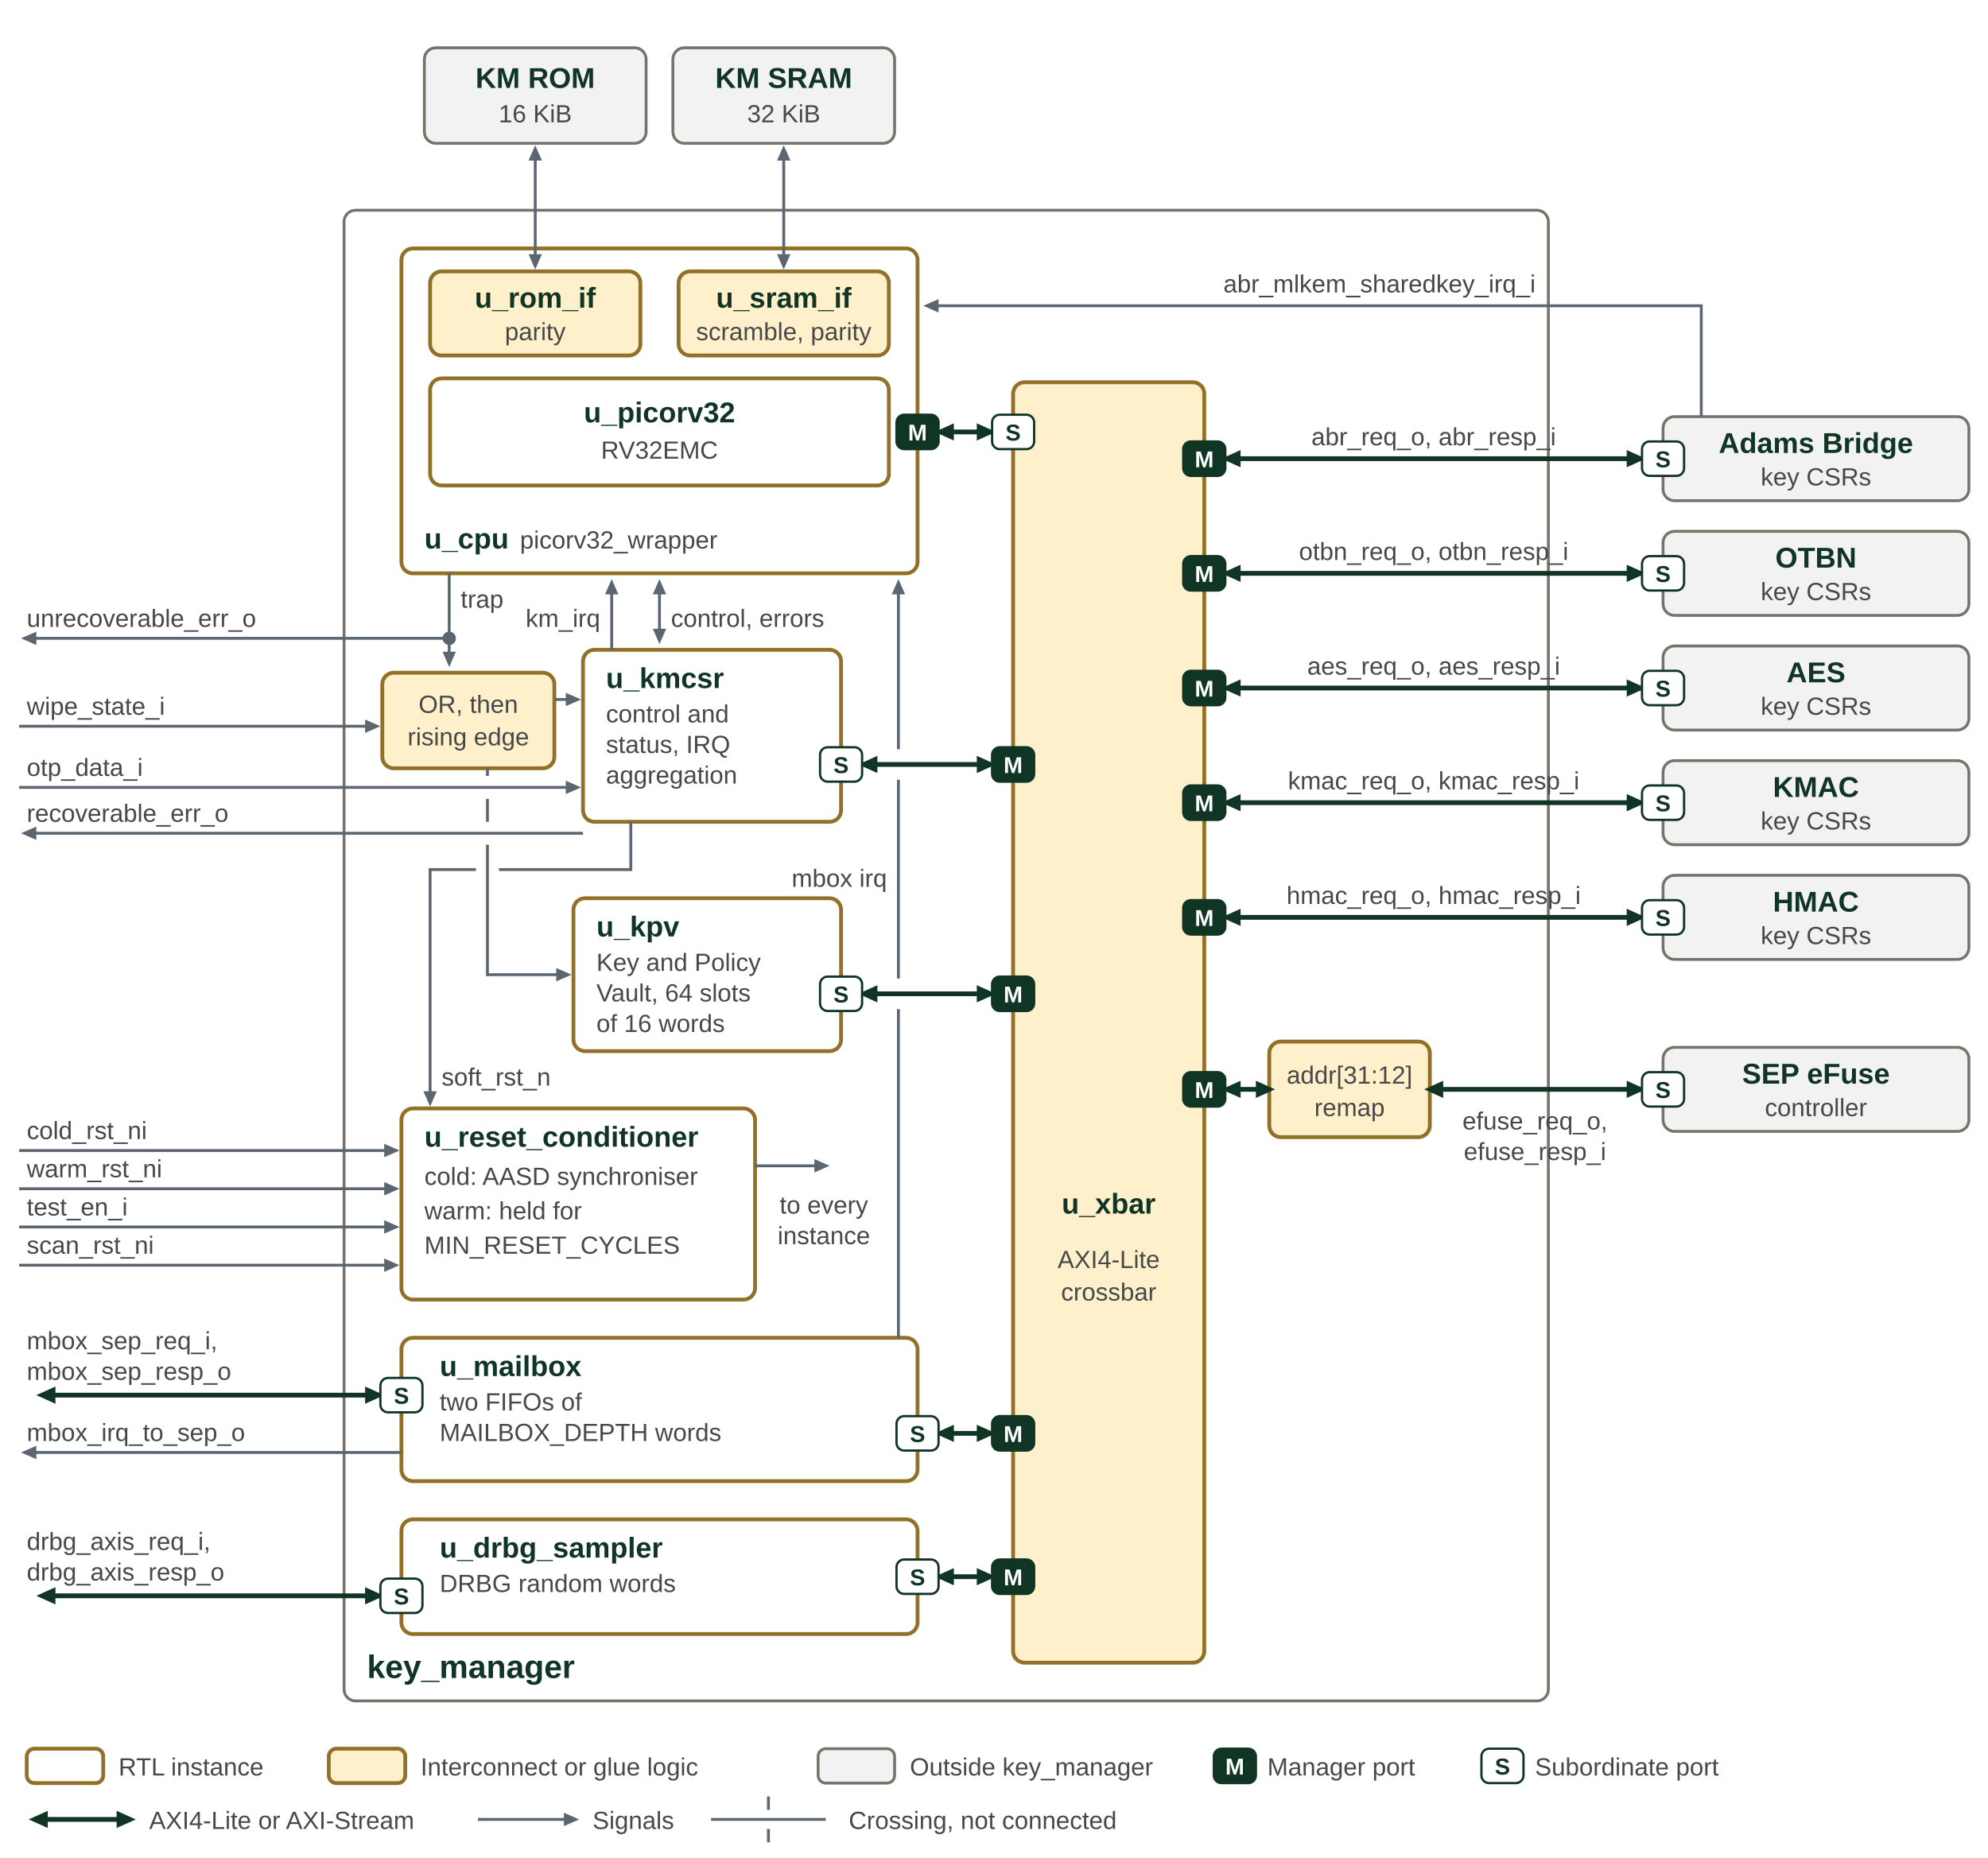
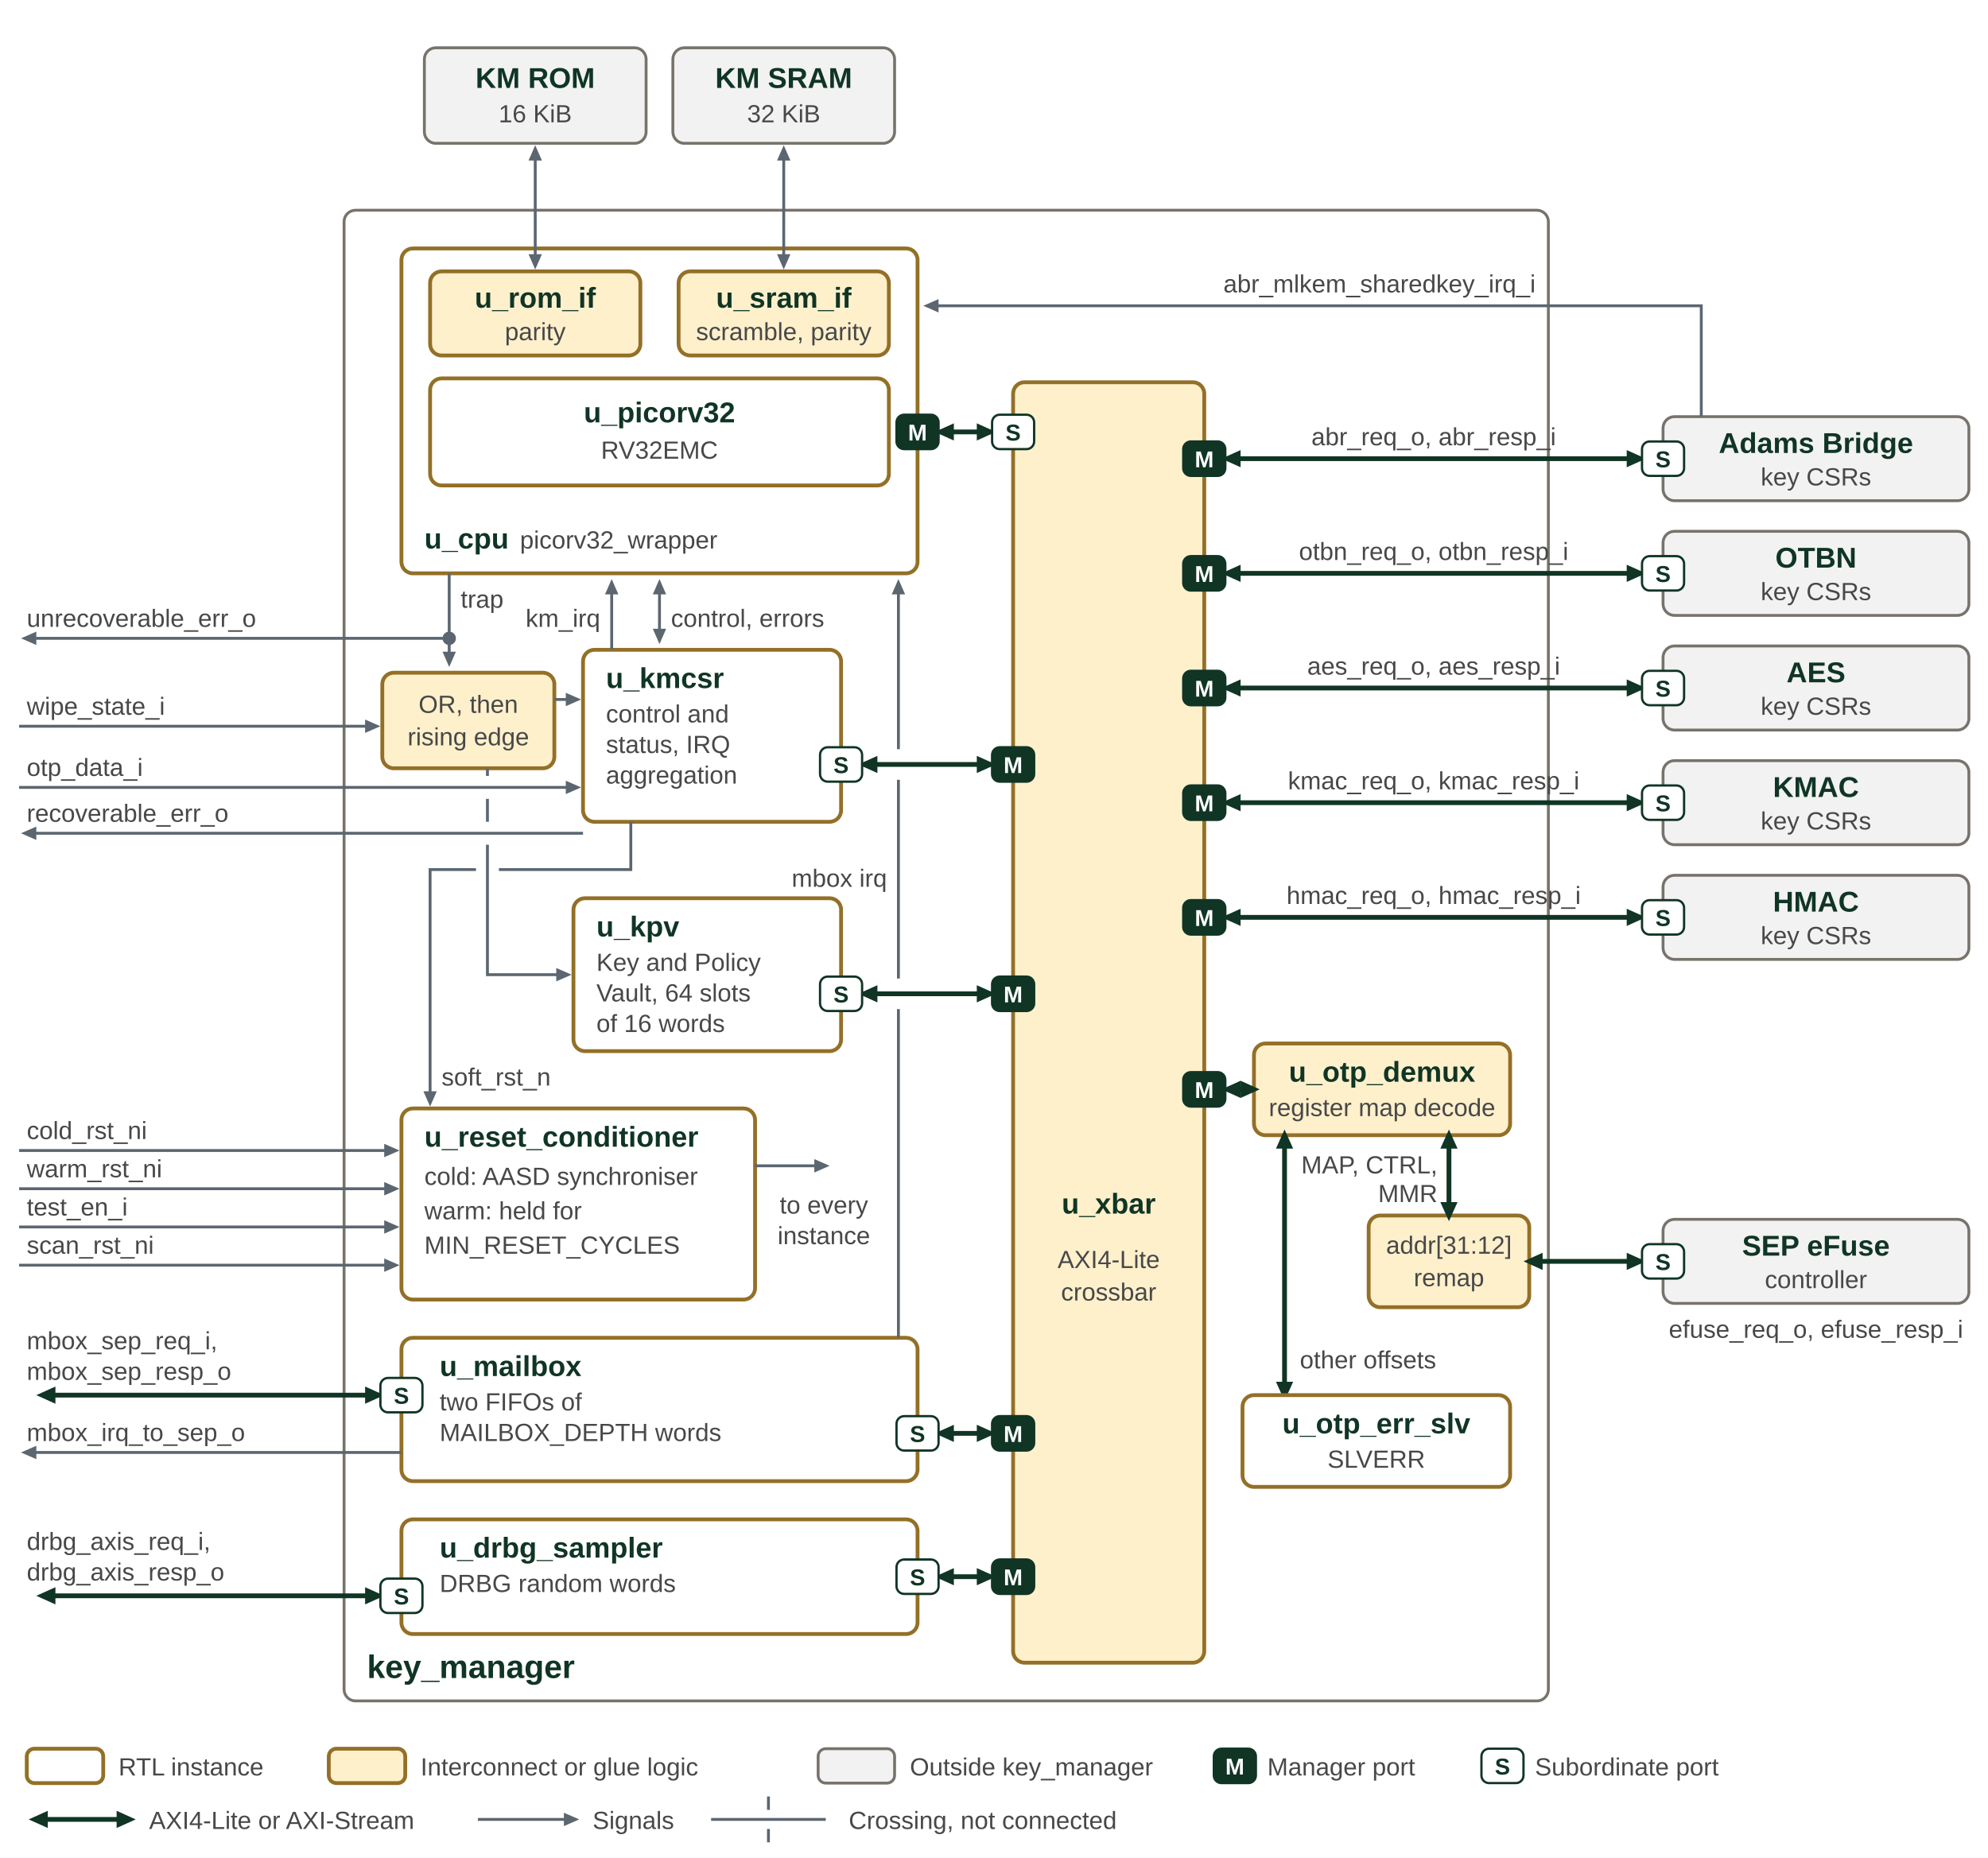
<svg xmlns="http://www.w3.org/2000/svg" width="1040" height="972" viewBox="0 0 1040 972" role="img" aria-labelledby="title desc">
  <defs>
    <marker id="ae" markerUnits="userSpaceOnUse" markerWidth="10" markerHeight="9" refX="7" refY="4.5" orient="auto">
      <path d="M0,0 L10,4.5 L0,9 Z" fill="#103525" />
    </marker>
    <marker id="as" markerUnits="userSpaceOnUse" markerWidth="10" markerHeight="9" refX="3" refY="4.5" orient="auto">
      <path d="M10,0 L0,4.5 L10,9 Z" fill="#103525" />
    </marker>
    <marker id="ge" markerUnits="userSpaceOnUse" markerWidth="8" markerHeight="7" refX="5" refY="3.5" orient="auto">
      <path d="M0,0 L8,3.5 L0,7 Z" fill="#5b6670" />
    </marker>
    <marker id="gs" markerUnits="userSpaceOnUse" markerWidth="8" markerHeight="7" refX="3" refY="3.5" orient="auto">
      <path d="M8,0 L0,3.5 L8,7 Z" fill="#5b6670" />
    </marker>
    <marker id="je" markerUnits="userSpaceOnUse" markerWidth="8" markerHeight="7" refX="5" refY="3.5" orient="auto">
      <path d="M0,0 L8,3.5 L0,7 Z" fill="#42759b" />
    </marker>
    <marker id="js" markerUnits="userSpaceOnUse" markerWidth="8" markerHeight="7" refX="3" refY="3.5" orient="auto">
      <path d="M8,0 L0,3.5 L8,7 Z" fill="#42759b" />
    </marker>
    <marker id="m-smu" markerUnits="userSpaceOnUse" markerWidth="8" markerHeight="7" refX="5" refY="3.5" orient="auto">
      <path d="M0,0 L8,3.5 L0,7 Z" fill="#103525" />
    </marker>
    <marker id="m-ref" markerUnits="userSpaceOnUse" markerWidth="8" markerHeight="7" refX="5" refY="3.5" orient="auto">
      <path d="M0,0 L8,3.5 L0,7 Z" fill="#2f7f79" />
    </marker>
    <marker id="m-per" markerUnits="userSpaceOnUse" markerWidth="8" markerHeight="7" refX="5" refY="3.5" orient="auto">
      <path d="M0,0 L8,3.5 L0,7 Z" fill="#937027" />
    </marker>
    <marker id="m-tel" markerUnits="userSpaceOnUse" markerWidth="8" markerHeight="7" refX="5" refY="3.5" orient="auto">
      <path d="M0,0 L8,3.5 L0,7 Z" fill="#664488" />
    </marker>
    <marker id="m-wdt" markerUnits="userSpaceOnUse" markerWidth="8" markerHeight="7" refX="5" refY="3.5" orient="auto">
      <path d="M0,0 L8,3.5 L0,7 Z" fill="#77736b" />
    </marker>
    <marker id="m-rosc" markerUnits="userSpaceOnUse" markerWidth="8" markerHeight="7" refX="5" refY="3.5" orient="auto">
      <path d="M0,0 L8,3.5 L0,7 Z" fill="#336633" />
    </marker>
    <marker id="m-jtag" markerUnits="userSpaceOnUse" markerWidth="8" markerHeight="7" refX="5" refY="3.5" orient="auto">
      <path d="M0,0 L8,3.5 L0,7 Z" fill="#42759b" />
    </marker>
    <marker id="m-spi" markerUnits="userSpaceOnUse" markerWidth="8" markerHeight="7" refX="5" refY="3.5" orient="auto">
      <path d="M0,0 L8,3.5 L0,7 Z" fill="#5b6670" />
    </marker>
    <marker id="m-slate" markerUnits="userSpaceOnUse" markerWidth="8" markerHeight="7" refX="5" refY="3.5" orient="auto">
      <path d="M0,0 L8,3.5 L0,7 Z" fill="#5b6670" />
    </marker>
    <marker id="m-pg" markerUnits="userSpaceOnUse" markerWidth="8" markerHeight="7" refX="5" refY="3.5" orient="auto">
      <path d="M0,0 L8,3.5 L0,7 Z" fill="#336633" />
    </marker>
    <style>
text { font-family: Arial, sans-serif; font-size: 15px; fill: #484848; }
.t { fill: #484848; }
.b { font-size: 17px; font-weight: bold; fill: #103525; }
.bs { font-size: 15px; font-weight: bold; fill: #103525; }
.h { font-size: 22px; font-weight: bold; fill: #103525; }
.s { font-size: 13px; fill: #484848; }
.si { font-size: 13px; font-style: italic; fill: #484848; }
.pmt { font-size: 12px; font-weight: bold; fill: #ffffff; }
.pst { font-size: 12px; font-weight: bold; fill: #103525; }
.pjt { font-size: 12px; font-weight: bold; fill: #1d4b6e; }
.pct { font-size: 12px; font-weight: bold; fill: #1f5c57; }
.pm { fill: #103525; stroke: #103525; stroke-width: 1.2; }
.ps { fill: #ffffff; stroke: #103525; stroke-width: 1.2; }
.pj { fill: #e8f3ff; stroke: #42759b; stroke-width: 1.2; }
.pc { fill: #d9f0ee; stroke: #2f7f79; stroke-width: 1.2; }
.smu { fill: #ffffff; stroke: #77736b; stroke-width: 1.5; }
.network { fill: #e8f0e8; stroke: #336633; stroke-width: 2; }
.fabric { fill: #fff0cc; stroke: #937027; stroke-width: 2; }
.core { fill: #ffffff; stroke: #937027; stroke-width: 2; }
.future { fill: #ffffff; stroke: #937027; stroke-width: 2; }
.nostroke { stroke: none; }
.fut { fill: none; stroke-dasharray: 7 5; }
.opt { stroke-dasharray: 7 5; }
.hatch { fill: none; stroke: #103525; stroke-opacity: 0.16; stroke-width: 1.2; }
.external { fill: #f2f2f2; stroke: #77736b; stroke-width: 1.5; }
.axi { fill: none; stroke: #103525; stroke-width: 2.5; marker-start: url(#as); marker-end: url(#ae); }
.axio { fill: none; stroke: #103525; stroke-width: 2.5; stroke-dasharray: 8 5; marker-start: url(#as); marker-end: url(#ae); }
.sig { fill: none; stroke: #5b6670; stroke-width: 1.5; marker-start: url(#gs); marker-end: url(#ge); }
.sigo { fill: none; stroke: #5b6670; stroke-width: 1.5; marker-end: url(#ge); }
.jtag { fill: none; stroke: #42759b; stroke-width: 1.8; marker-end: url(#je); }
.jtagb { fill: none; stroke: #42759b; stroke-width: 1.8; marker-start: url(#js); marker-end: url(#je); }
.sigplain { fill: none; stroke: #5b6670; stroke-width: 1.5; }
.n-smu { fill: none; stroke: #103525; stroke-width: 2.5; }
.a-smu { fill: none; stroke: #103525; stroke-width: 2.5; marker-end: url(#m-smu); }
.n-ref { fill: none; stroke: #2f7f79; stroke-width: 1.8; }
.a-ref { fill: none; stroke: #2f7f79; stroke-width: 1.8; marker-end: url(#m-ref); }
.n-per { fill: none; stroke: #937027; stroke-width: 1.8; }
.a-per { fill: none; stroke: #937027; stroke-width: 1.8; marker-end: url(#m-per); }
.n-tel { fill: none; stroke: #664488; stroke-width: 1.8; }
.a-tel { fill: none; stroke: #664488; stroke-width: 1.8; marker-end: url(#m-tel); }
.n-wdt { fill: none; stroke: #77736b; stroke-width: 1.8; }
.a-wdt { fill: none; stroke: #77736b; stroke-width: 1.8; marker-end: url(#m-wdt); }
.n-rosc { fill: none; stroke: #336633; stroke-width: 1.8; }
.a-rosc { fill: none; stroke: #336633; stroke-width: 1.8; marker-end: url(#m-rosc); }
.n-jtag { fill: none; stroke: #42759b; stroke-width: 1.8; }
.a-jtag { fill: none; stroke: #42759b; stroke-width: 1.8; marker-end: url(#m-jtag); }
.n-spi { fill: none; stroke: #5b6670; stroke-width: 1.8; }
.a-spi { fill: none; stroke: #5b6670; stroke-width: 1.8; marker-end: url(#m-spi); }
.n-slate { fill: none; stroke: #5b6670; stroke-width: 1.8; }
.a-slate { fill: none; stroke: #5b6670; stroke-width: 1.8; marker-end: url(#m-slate); }
.n-pg { fill: none; stroke: #336633; stroke-width: 1.8; }
.a-pg { fill: none; stroke: #336633; stroke-width: 1.8; marker-end: url(#m-pg); }
</style>
  </defs>
  <rect width="1040" height="972" fill="#ffffff" />
  <rect class="smu" x="180" y="110" width="630" height="780" rx="6" />
  <text class="b" x="192" y="878" text-anchor="start">key_manager</text>
  <rect class="external" x="222" y="25" width="116" height="50" rx="6" />
  <text class="bs" x="280" y="46" text-anchor="middle">KM ROM</text>
  <text class="s" x="280" y="64" text-anchor="middle">16 KiB</text>
  <rect class="external" x="352" y="25" width="116" height="50" rx="6" />
  <text class="bs" x="410" y="46" text-anchor="middle">KM SRAM</text>
  <text class="s" x="410" y="64" text-anchor="middle">32 KiB</text>
  <rect class="core" x="210" y="130" width="270" height="170" rx="6" />
  <rect class="fabric" x="225" y="142" width="110" height="44" rx="6" />
  <text class="bs" x="280" y="161" text-anchor="middle">u_rom_if</text>
  <text class="s" x="280" y="178" text-anchor="middle">parity</text>
  <rect class="fabric" x="355" y="142" width="110" height="44" rx="6" />
  <text class="bs" x="410" y="161" text-anchor="middle">u_sram_if</text>
  <text class="s" x="410" y="178" text-anchor="middle">scramble, parity</text>
  <rect class="core" x="225" y="198" width="240" height="56" rx="6" />
  <text class="bs" x="345" y="221" text-anchor="middle">u_picorv32</text>
  <text class="s" x="345" y="240" text-anchor="middle">RV32EMC</text>
  <text class="bs" x="222" y="287" text-anchor="start">u_cpu</text>
  <text class="s" x="272" y="287" text-anchor="start">picorv32_wrapper</text>
  <path class="sig" d="M280,79 L280,138" />
  <path class="sig" d="M410,79 L410,138" />
  <rect class="fabric" x="530" y="200" width="100" height="670" rx="6" />
  <text class="bs" x="580" y="635" text-anchor="middle">u_xbar</text>
  <text class="s" x="580" y="663.5" text-anchor="middle">AXI4-Lite</text>
  <text class="s" x="580" y="680.5" text-anchor="middle">crossbar</text>
  <path class="axi" d="M492,226 L518,226" />
  <rect class="core" x="305" y="340" width="135" height="90" rx="6" />
  <text class="bs" x="317" y="360" text-anchor="start">u_kmcsr</text>
  <text class="s" x="317" y="378" text-anchor="start">control and</text>
  <text class="s" x="317" y="394" text-anchor="start">status, IRQ</text>
  <text class="s" x="317" y="410" text-anchor="start">aggregation</text>
  <path class="axi" d="M452,400 L518,400" />
  <rect class="core" x="300" y="470" width="140" height="80" rx="6" />
  <text class="bs" x="312" y="490" text-anchor="start">u_kpv</text>
  <text class="s" x="312" y="508" text-anchor="start">Key and Policy</text>
  <text class="s" x="312" y="524" text-anchor="start">Vault, 64 slots</text>
  <text class="s" x="312" y="540" text-anchor="start">of 16 words</text>
  <path class="axi" d="M452,520 L518,520" />
  <rect class="core" x="210" y="700" width="270" height="75" rx="6" />
  <text class="bs" x="230" y="720" text-anchor="start">u_mailbox</text>
  <text class="s" x="230" y="738" text-anchor="start">two FIFOs of</text>
  <text class="s" x="230" y="754" text-anchor="start">MAILBOX_DEPTH words</text>
  <path class="axi" d="M492,750 L518,750" />
  <rect class="core" x="210" y="795" width="270" height="60" rx="6" />
  <text class="bs" x="230" y="815" text-anchor="start">u_drbg_sampler</text>
  <text class="s" x="230" y="833" text-anchor="start">DRBG random words</text>
  <path class="axi" d="M492,825 L518,825" />
  <path class="sigo" d="M320,340 L320,306" />
  <text class="s" x="314" y="328" text-anchor="end">km_irq</text>
  <path class="sig" d="M345,334 L345,306" />
  <text class="s" x="351" y="328" text-anchor="start">control, errors</text>
  <path class="sigo" d="M470,700 L470,528 M470,512 L470,408 M470,392 L470,306" />
  <text class="s" x="464" y="464" text-anchor="end">mbox irq</text>
  <rect class="fabric" x="200" y="352" width="90" height="50" rx="6" />
  <text class="s" x="245" y="373" text-anchor="middle">OR, then</text>
  <text class="s" x="245" y="390" text-anchor="middle">rising edge</text>
  <path class="sigo" d="M235,300 L235,346" />
  <text class="s" x="241" y="318" text-anchor="start">trap</text>
  <circle cx="235" cy="334" r="3.5" fill="#5b6670" />
  <path class="sigo" d="M235,334 L14,334" />
  <text class="s" x="14" y="328" text-anchor="start">unrecoverable_err_o</text>
  <path class="sigo" d="M10,380 L196,380" />
  <text class="s" x="14" y="374" text-anchor="start">wipe_state_i</text>
  <path class="sigo" d="M290,366 L301,366" />
  <path class="sigo" d="M255,402 L255,406 M255,418 L255,430 M255,442 L255,510 L296,510" />
  <path class="sigo" d="M10,412 L301,412" />
  <text class="s" x="14" y="406" text-anchor="start">otp_data_i</text>
  <path class="sigo" d="M305,436 L14,436" />
  <text class="s" x="14" y="430" text-anchor="start">recoverable_err_o</text>
  <rect class="core" x="210" y="580" width="185" height="100" rx="6" />
  <text class="bs" x="222" y="600" text-anchor="start">u_reset_conditioner</text>
  <text class="s" x="222" y="620" text-anchor="start">cold: AASD synchroniser</text>
  <text class="s" x="222" y="638" text-anchor="start">warm: held for</text>
  <text class="s" x="222" y="656" text-anchor="start">MIN_RESET_CYCLES</text>
  <path class="sigo" d="M10,602 L206,602" />
  <text class="s" x="14" y="596" text-anchor="start">cold_rst_ni</text>
  <path class="sigo" d="M10,622 L206,622" />
  <text class="s" x="14" y="616" text-anchor="start">warm_rst_ni</text>
  <path class="sigo" d="M10,642 L206,642" />
  <text class="s" x="14" y="636" text-anchor="start">test_en_i</text>
  <path class="sigo" d="M10,662 L206,662" />
  <text class="s" x="14" y="656" text-anchor="start">scan_rst_ni</text>
  <path class="sigo" d="M330,430 L330,455 L261,455 M249,455 L225,455 L225,576" />
  <text class="s" x="231" y="568" text-anchor="start">soft_rst_n</text>
  <path class="sigo" d="M395,610 L431,610" />
  <text class="s" x="431" y="635" text-anchor="middle">to every</text>
  <text class="s" x="431" y="651" text-anchor="middle">instance</text>
  <path class="axi" d="M22,730 L198,730" />
  <text class="s" x="14" y="706" text-anchor="start">mbox_sep_req_i,</text>
  <text class="s" x="14" y="722" text-anchor="start">mbox_sep_resp_o</text>
  <path class="sigo" d="M210,760 L14,760" />
  <text class="s" x="14" y="754" text-anchor="start">mbox_irq_to_sep_o</text>
  <path class="axi" d="M22,835 L198,835" />
  <text class="s" x="14" y="811" text-anchor="start">drbg_axis_req_i,</text>
  <text class="s" x="14" y="827" text-anchor="start">drbg_axis_resp_o</text>
  <rect class="external" x="870" y="218" width="160" height="44" rx="6" />
  <text class="bs" x="950" y="237" text-anchor="middle">Adams Bridge</text>
  <text class="s" x="950" y="254" text-anchor="middle">key CSRs</text>
  <path class="axi" d="M642,240 L858,240" />
  <text class="s" x="750" y="233" text-anchor="middle">abr_req_o, abr_resp_i</text>
  <rect class="external" x="870" y="278" width="160" height="44" rx="6" />
  <text class="bs" x="950" y="297" text-anchor="middle">OTBN</text>
  <text class="s" x="950" y="314" text-anchor="middle">key CSRs</text>
  <path class="axi" d="M642,300 L858,300" />
  <text class="s" x="750" y="293" text-anchor="middle">otbn_req_o, otbn_resp_i</text>
  <rect class="external" x="870" y="338" width="160" height="44" rx="6" />
  <text class="bs" x="950" y="357" text-anchor="middle">AES</text>
  <text class="s" x="950" y="374" text-anchor="middle">key CSRs</text>
  <path class="axi" d="M642,360 L858,360" />
  <text class="s" x="750" y="353" text-anchor="middle">aes_req_o, aes_resp_i</text>
  <rect class="external" x="870" y="398" width="160" height="44" rx="6" />
  <text class="bs" x="950" y="417" text-anchor="middle">KMAC</text>
  <text class="s" x="950" y="434" text-anchor="middle">key CSRs</text>
  <path class="axi" d="M642,420 L858,420" />
  <text class="s" x="750" y="413" text-anchor="middle">kmac_req_o, kmac_resp_i</text>
  <rect class="external" x="870" y="458" width="160" height="44" rx="6" />
  <text class="bs" x="950" y="477" text-anchor="middle">HMAC</text>
  <text class="s" x="950" y="494" text-anchor="middle">key CSRs</text>
  <path class="axi" d="M642,480 L858,480" />
  <text class="s" x="750" y="473" text-anchor="middle">hmac_req_o, hmac_resp_i</text>
-   <rect class="fabric" x="664" y="545" width="84" height="50" rx="6" />
-   <text class="s" x="706" y="567" text-anchor="middle">addr[31:12]</text>
-   <text class="s" x="706" y="584" text-anchor="middle">remap</text>
-   <path class="axi" d="M642,570 L664,570" />
-   <path class="axi" d="M748,570 L858,570" />
-   <text class="s" x="803" y="591" text-anchor="middle">efuse_req_o,</text>
-   <text class="s" x="803" y="607" text-anchor="middle">efuse_resp_i</text>
-   <rect class="external" x="870" y="548" width="160" height="44" rx="6" />
-   <text class="bs" x="950" y="567" text-anchor="middle">SEP eFuse</text>
-   <text class="s" x="950" y="584" text-anchor="middle">controller</text>
+   <rect class="fabric" x="656" y="546" width="134" height="48" rx="6" />
+   <text class="bs" x="723" y="566" text-anchor="middle">u_otp_demux</text>
+   <text class="s" x="723" y="584" text-anchor="middle">register map decode</text>
+   <path class="axi" d="M642,570 L656,570" />
+   <rect class="fabric" x="716" y="636" width="84" height="48" rx="6" />
+   <text class="s" x="758" y="656" text-anchor="middle">addr[31:12]</text>
+   <text class="s" x="758" y="673" text-anchor="middle">remap</text>
+   <path class="axi" d="M758,594 L758,636" />
+   <path class="axi" d="M800,660 L858,660" />
+   <rect class="external" x="870" y="638" width="160" height="44" rx="6" />
+   <text class="bs" x="950" y="657" text-anchor="middle">SEP eFuse</text>
+   <text class="s" x="950" y="674" text-anchor="middle">controller</text>
+   <text class="s" x="950" y="700" text-anchor="middle">efuse_req_o, efuse_resp_i</text>
+   <text class="s" x="752" y="614" text-anchor="end">MAP, CTRL,</text>
+   <text class="s" x="752" y="629" text-anchor="end">MMR</text>
+   <path class="axi" d="M672,594 L672,730" />
+   <text class="s" x="680" y="716" text-anchor="start">other offsets</text>
+   <rect class="core" x="650" y="730" width="140" height="48" rx="6" />
+   <text class="bs" x="720" y="750" text-anchor="middle">u_otp_err_slv</text>
+   <text class="s" x="720" y="768" text-anchor="middle">SLVERR</text>
  <path class="sigo" d="M890,218.0 L890,160 L486,160" />
  <text class="s" x="640" y="153" text-anchor="start">abr_mlkem_sharedkey_irq_i</text>
  <rect class="core" x="14" y="915" width="40" height="18" rx="4" />
  <text class="s" x="62" y="929" text-anchor="start">RTL instance</text>
  <rect class="fabric" x="172" y="915" width="40" height="18" rx="4" />
  <text class="s" x="220" y="929" text-anchor="start">Interconnect or glue logic</text>
  <rect class="external" x="428" y="915" width="40" height="18" rx="4" />
  <text class="s" x="476" y="929" text-anchor="start">Outside key_manager</text>
  <text class="s" x="663" y="929" text-anchor="start">Manager port</text>
  <text class="s" x="803" y="929" text-anchor="start">Subordinate port</text>
  <path class="axi" d="M18,952 L68,952" />
  <text class="s" x="78" y="957" text-anchor="start">AXI4-Lite or AXI-Stream</text>
  <path class="sigo" d="M250,952 L300,952" />
  <text class="s" x="310" y="957" text-anchor="start">Signals</text>
  <path class="sigplain" d="M402,940 L402,947 M402,957 L402,964" />
  <path class="sigplain" d="M372,952 L432,952" />
  <text class="s" x="444" y="957" text-anchor="start">Crossing, not connected</text>
  <rect class="pm" x="469.0" y="217.0" width="22" height="18" rx="4" />
  <text class="pmt" x="480" y="230.5" text-anchor="middle">M</text>
  <rect class="ps" x="519.0" y="217.0" width="22" height="18" rx="4" />
  <text class="pst" x="530" y="230.5" text-anchor="middle">S</text>
  <rect class="ps" x="429.0" y="391.0" width="22" height="18" rx="4" />
  <text class="pst" x="440" y="404.5" text-anchor="middle">S</text>
  <rect class="pm" x="519.0" y="391.0" width="22" height="18" rx="4" />
  <text class="pmt" x="530" y="404.5" text-anchor="middle">M</text>
  <rect class="ps" x="429.0" y="511.0" width="22" height="18" rx="4" />
  <text class="pst" x="440" y="524.5" text-anchor="middle">S</text>
  <rect class="pm" x="519.0" y="511.0" width="22" height="18" rx="4" />
  <text class="pmt" x="530" y="524.5" text-anchor="middle">M</text>
  <rect class="ps" x="469.0" y="741.0" width="22" height="18" rx="4" />
  <text class="pst" x="480" y="754.5" text-anchor="middle">S</text>
  <rect class="pm" x="519.0" y="741.0" width="22" height="18" rx="4" />
  <text class="pmt" x="530" y="754.5" text-anchor="middle">M</text>
  <rect class="ps" x="469.0" y="816.0" width="22" height="18" rx="4" />
  <text class="pst" x="480" y="829.5" text-anchor="middle">S</text>
  <rect class="pm" x="519.0" y="816.0" width="22" height="18" rx="4" />
  <text class="pmt" x="530" y="829.5" text-anchor="middle">M</text>
  <rect class="ps" x="199.0" y="721.0" width="22" height="18" rx="4" />
  <text class="pst" x="210" y="734.5" text-anchor="middle">S</text>
  <rect class="ps" x="199.0" y="826.0" width="22" height="18" rx="4" />
  <text class="pst" x="210" y="839.5" text-anchor="middle">S</text>
  <rect class="pm" x="619.0" y="231.0" width="22" height="18" rx="4" />
  <text class="pmt" x="630" y="244.5" text-anchor="middle">M</text>
  <rect class="ps" x="859.0" y="231.0" width="22" height="18" rx="4" />
  <text class="pst" x="870" y="244.5" text-anchor="middle">S</text>
  <rect class="pm" x="619.0" y="291.0" width="22" height="18" rx="4" />
  <text class="pmt" x="630" y="304.5" text-anchor="middle">M</text>
  <rect class="ps" x="859.0" y="291.0" width="22" height="18" rx="4" />
  <text class="pst" x="870" y="304.5" text-anchor="middle">S</text>
  <rect class="pm" x="619.0" y="351.0" width="22" height="18" rx="4" />
  <text class="pmt" x="630" y="364.5" text-anchor="middle">M</text>
  <rect class="ps" x="859.0" y="351.0" width="22" height="18" rx="4" />
  <text class="pst" x="870" y="364.5" text-anchor="middle">S</text>
  <rect class="pm" x="619.0" y="411.0" width="22" height="18" rx="4" />
  <text class="pmt" x="630" y="424.5" text-anchor="middle">M</text>
  <rect class="ps" x="859.0" y="411.0" width="22" height="18" rx="4" />
  <text class="pst" x="870" y="424.5" text-anchor="middle">S</text>
  <rect class="pm" x="619.0" y="471.0" width="22" height="18" rx="4" />
  <text class="pmt" x="630" y="484.5" text-anchor="middle">M</text>
  <rect class="ps" x="859.0" y="471.0" width="22" height="18" rx="4" />
  <text class="pst" x="870" y="484.5" text-anchor="middle">S</text>
  <rect class="pm" x="619.0" y="561.0" width="22" height="18" rx="4" />
  <text class="pmt" x="630" y="574.5" text-anchor="middle">M</text>
-   <rect class="ps" x="859.0" y="561.0" width="22" height="18" rx="4" />
-   <text class="pst" x="870" y="574.5" text-anchor="middle">S</text>
+   <rect class="ps" x="859.0" y="651.0" width="22" height="18" rx="4" />
+   <text class="pst" x="870" y="664.5" text-anchor="middle">S</text>
  <rect class="pm" x="635.0" y="915.0" width="22" height="18" rx="4" />
  <text class="pmt" x="646" y="928.5" text-anchor="middle">M</text>
  <rect class="ps" x="775.0" y="915.0" width="22" height="18" rx="4" />
  <text class="pst" x="786" y="928.5" text-anchor="middle">S</text>
</svg>
